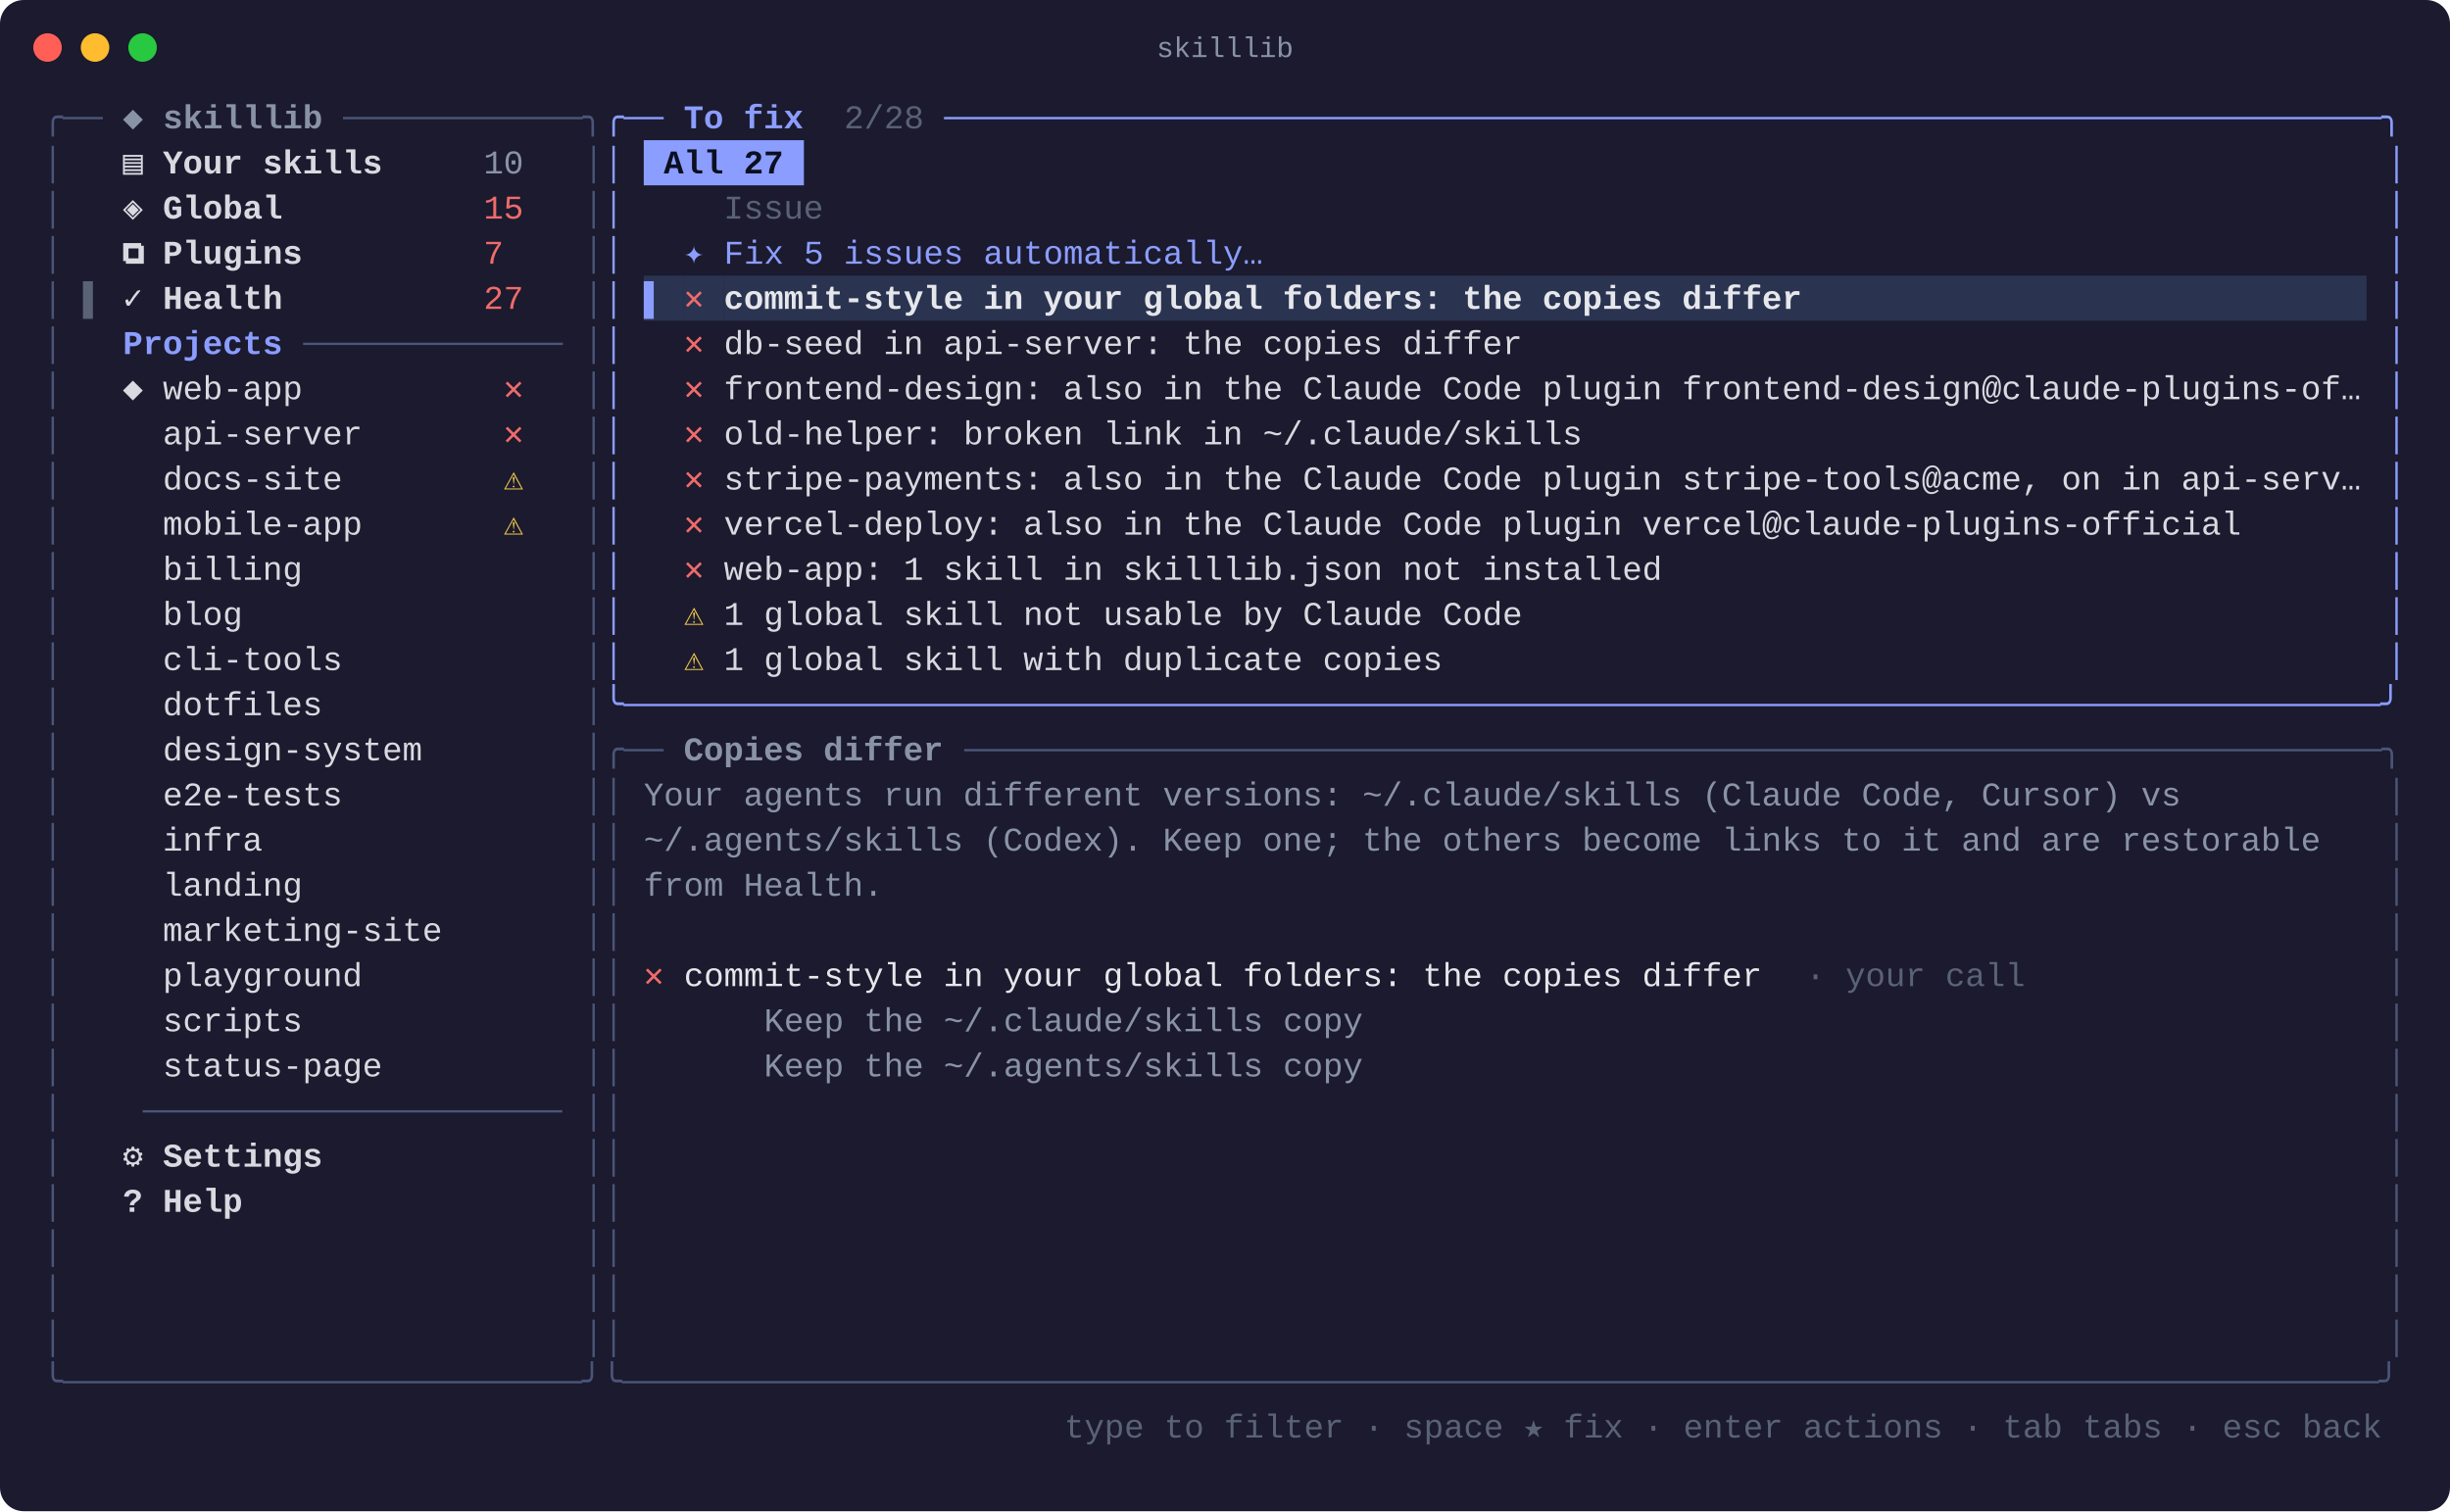
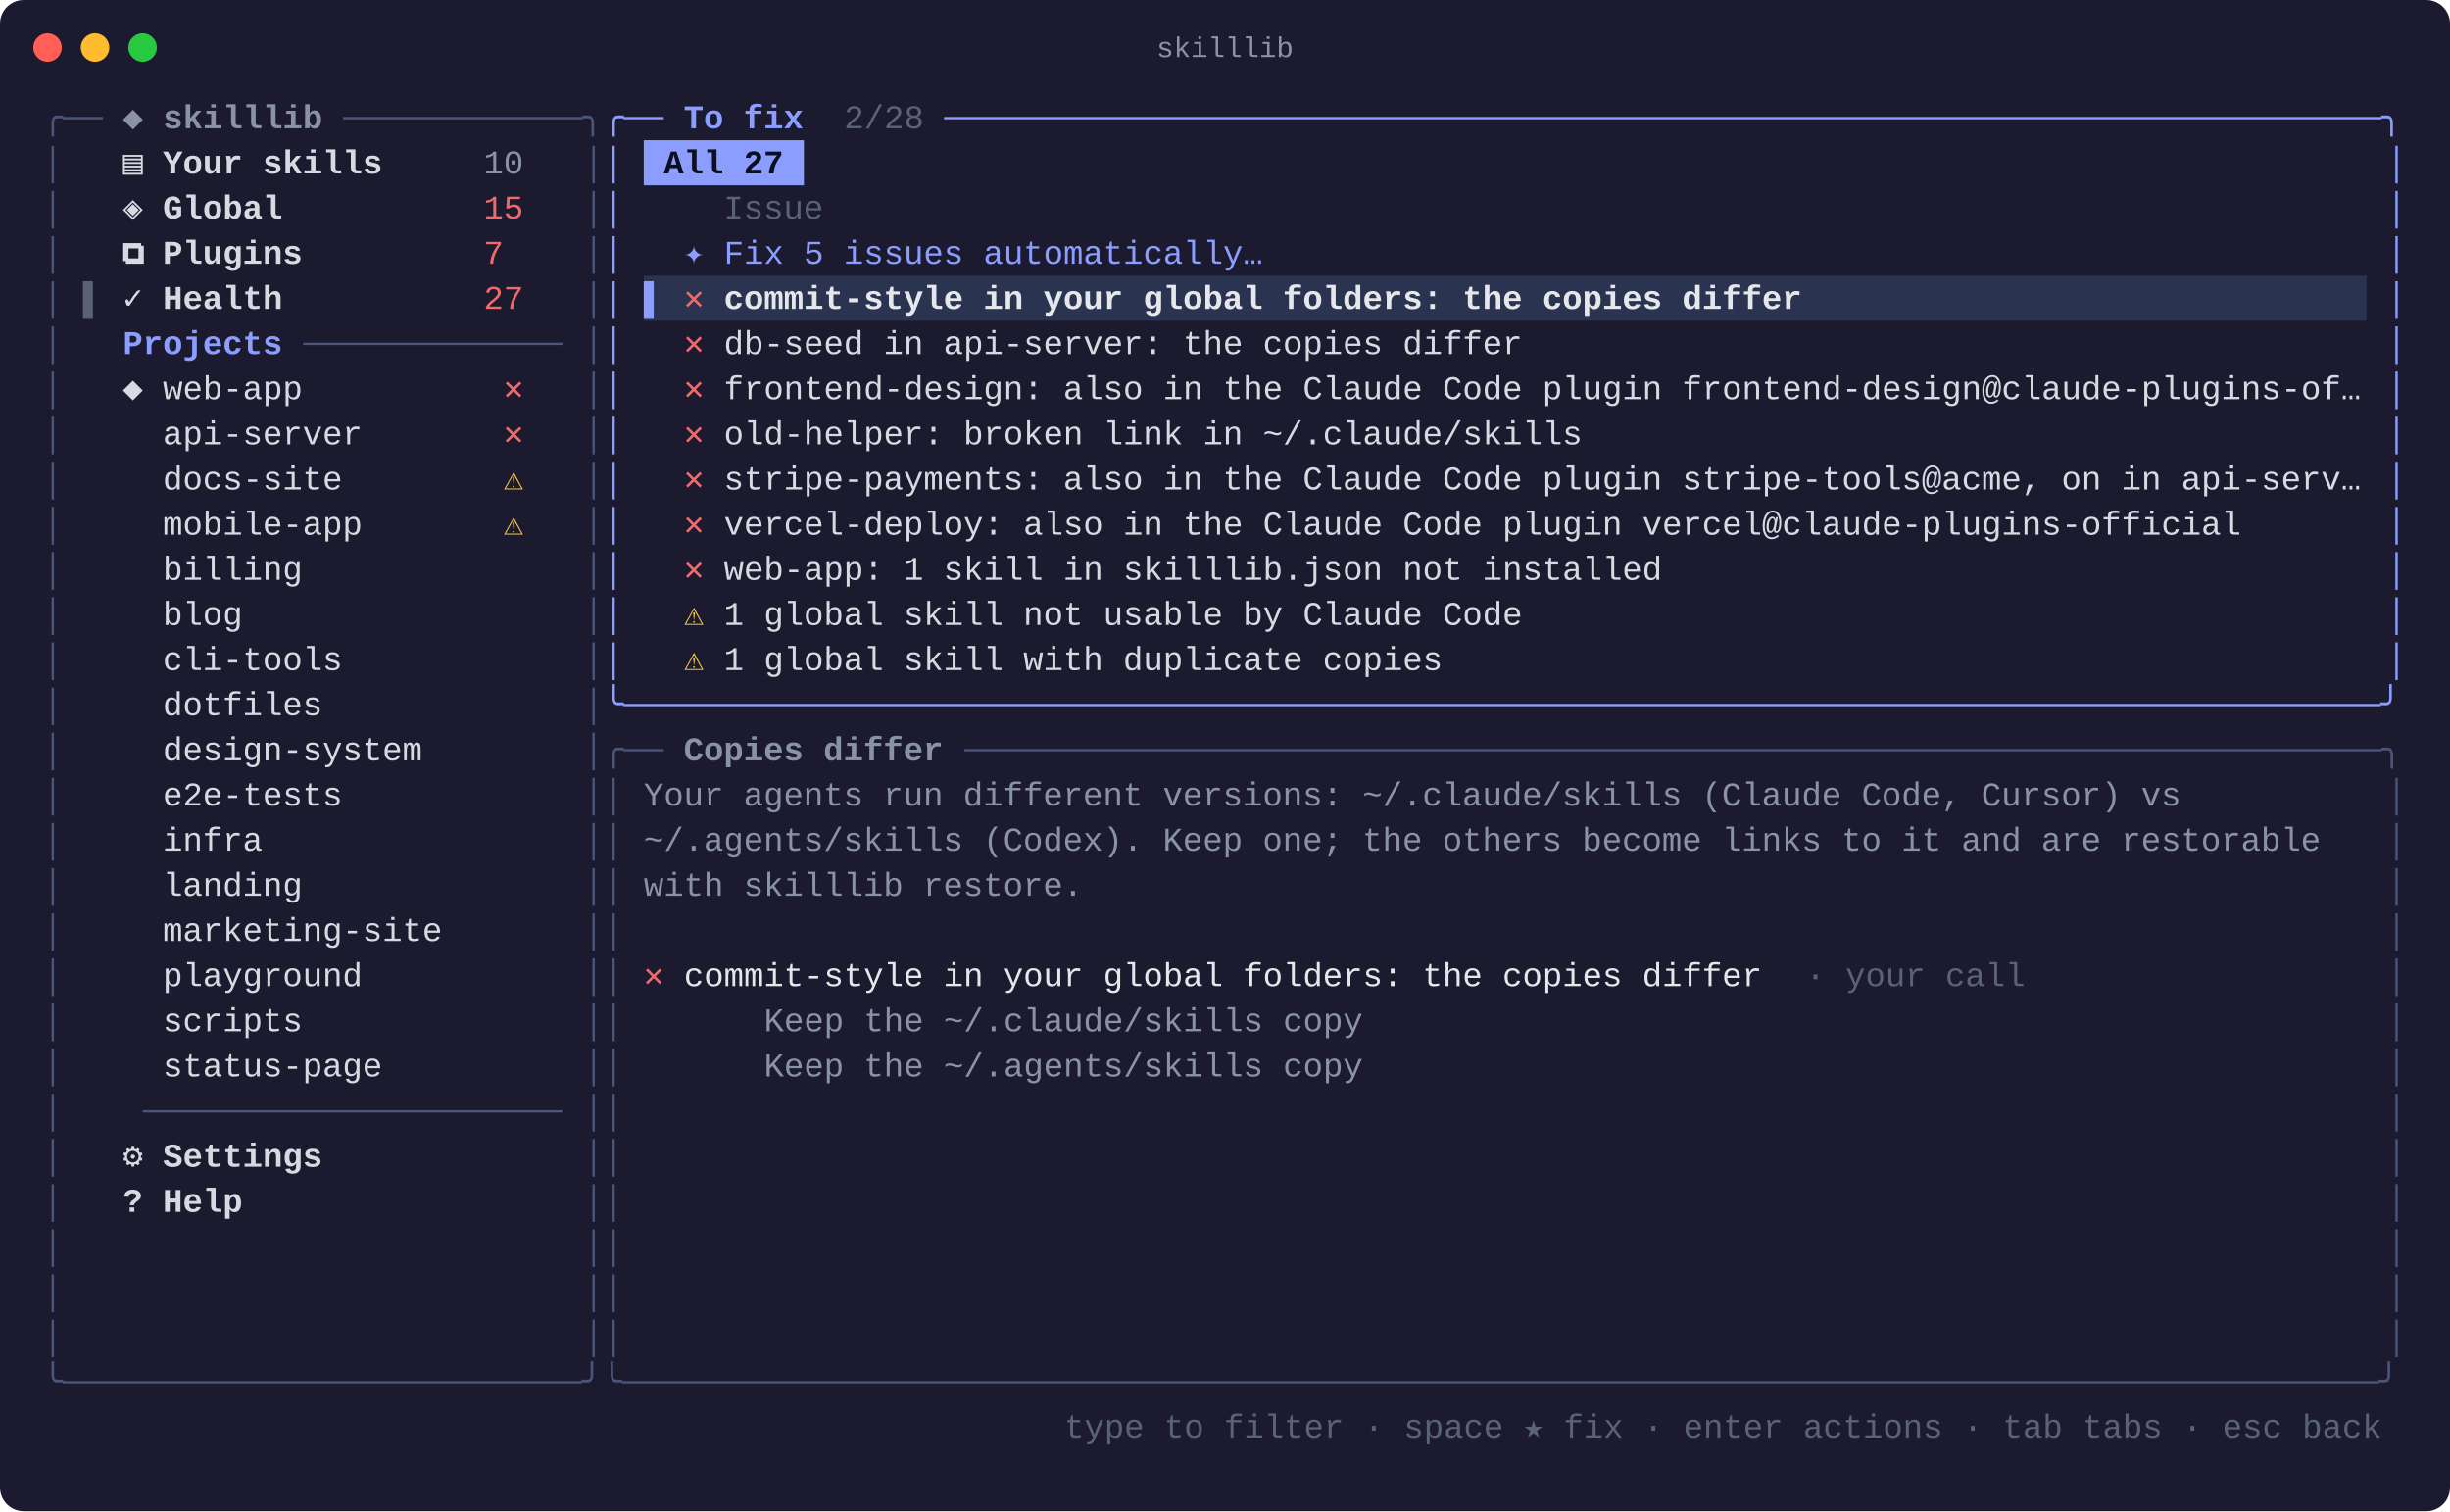
<svg xmlns="http://www.w3.org/2000/svg" width="1031" height="636" viewBox="0 0 1031 636" font-family="SFMono-Regular, Menlo, Consolas, 'Liberation Mono', monospace" font-size="14">
  <rect width="1031" height="636" rx="10" fill="#1b1a2e" />
  <circle cx="20" cy="20" r="6" fill="#ff5f57" />
  <circle cx="40" cy="20" r="6" fill="#febc2e" />
  <circle cx="60" cy="20" r="6" fill="#28c840" />
  <text x="515.5" y="24" fill="#8a93a6" font-size="12" text-anchor="middle">skilllib</text>
  <text x="18.0" y="54.0" fill="#4b5578" xml:space="preserve" textLength="25.3" lengthAdjust="spacingAndGlyphs">╭──</text>
  <text x="43.3" y="54.0" fill="#8a93a6" font-weight="bold" xml:space="preserve" textLength="101.2" lengthAdjust="spacingAndGlyphs"> ◆ skilllib </text>
  <text x="144.4" y="54.0" fill="#4b5578" xml:space="preserve" textLength="109.6" lengthAdjust="spacingAndGlyphs">────────────╮</text>
  <text x="254.0" y="54.0" fill="#8b9dff" xml:space="preserve" textLength="25.3" lengthAdjust="spacingAndGlyphs">╭──</text>
  <text x="279.3" y="54.0" fill="#8b9dff" font-weight="bold" xml:space="preserve" textLength="67.4" lengthAdjust="spacingAndGlyphs"> To fix </text>
  <text x="346.8" y="54.0" fill="#5a6275" xml:space="preserve" textLength="50.6" lengthAdjust="spacingAndGlyphs"> 2/28 </text>
  <text x="397.3" y="54.0" fill="#8b9dff" xml:space="preserve" textLength="615.4" lengthAdjust="spacingAndGlyphs">────────────────────────────────────────────────────────────────────────╮</text>
  <text x="18.0" y="73.0" fill="#4b5578" xml:space="preserve" textLength="8.4" lengthAdjust="spacingAndGlyphs">│</text>
  <text x="51.7" y="73.0" fill="#d7dae0" font-weight="bold" xml:space="preserve" textLength="151.7" lengthAdjust="spacingAndGlyphs">▤ Your skills     </text>
  <text x="203.5" y="73.0" fill="#8a93a6" xml:space="preserve" textLength="33.7" lengthAdjust="spacingAndGlyphs">10  </text>
  <text x="245.6" y="73.0" fill="#4b5578" xml:space="preserve" textLength="8.4" lengthAdjust="spacingAndGlyphs">│</text>
  <text x="254.0" y="73.0" fill="#8b9dff" xml:space="preserve" textLength="8.4" lengthAdjust="spacingAndGlyphs">│</text>
  <rect x="270.9" y="59.0" width="67.4" height="19" fill="#8b9dff" />
  <text x="270.9" y="73.0" fill="#0b1020" font-weight="bold" xml:space="preserve" textLength="67.4" lengthAdjust="spacingAndGlyphs"> All 27 </text>
  <text x="1004.3" y="73.0" fill="#8b9dff" xml:space="preserve" textLength="8.4" lengthAdjust="spacingAndGlyphs">│</text>
  <text x="18.0" y="92.0" fill="#4b5578" xml:space="preserve" textLength="8.4" lengthAdjust="spacingAndGlyphs">│</text>
  <text x="51.7" y="92.0" fill="#d7dae0" font-weight="bold" xml:space="preserve" textLength="151.7" lengthAdjust="spacingAndGlyphs">◈ Global          </text>
  <text x="203.5" y="92.0" fill="#ef6b6b" xml:space="preserve" textLength="33.7" lengthAdjust="spacingAndGlyphs">15  </text>
  <text x="245.6" y="92.0" fill="#4b5578" xml:space="preserve" textLength="8.4" lengthAdjust="spacingAndGlyphs">│</text>
  <text x="254.0" y="92.0" fill="#8b9dff" xml:space="preserve" textLength="8.4" lengthAdjust="spacingAndGlyphs">│</text>
  <text x="270.9" y="92.0" fill="#5a6275" xml:space="preserve" textLength="725.0" lengthAdjust="spacingAndGlyphs">    Issue                                                                             </text>
  <text x="1004.3" y="92.0" fill="#8b9dff" xml:space="preserve" textLength="8.4" lengthAdjust="spacingAndGlyphs">│</text>
  <text x="18.0" y="111.0" fill="#4b5578" xml:space="preserve" textLength="8.4" lengthAdjust="spacingAndGlyphs">│</text>
  <text x="51.7" y="111.0" fill="#d7dae0" font-weight="bold" xml:space="preserve" textLength="151.7" lengthAdjust="spacingAndGlyphs">⧉ Plugins         </text>
  <text x="203.5" y="111.0" fill="#ef6b6b" xml:space="preserve" textLength="33.7" lengthAdjust="spacingAndGlyphs">7   </text>
  <text x="245.6" y="111.0" fill="#4b5578" xml:space="preserve" textLength="8.4" lengthAdjust="spacingAndGlyphs">│</text>
  <text x="254.0" y="111.0" fill="#8b9dff" xml:space="preserve" textLength="8.4" lengthAdjust="spacingAndGlyphs">│</text>
  <text x="287.8" y="111.0" fill="#8b9dff" xml:space="preserve" textLength="708.1" lengthAdjust="spacingAndGlyphs">✦ Fix 5 issues automatically…                                                       </text>
  <text x="1004.3" y="111.0" fill="#8b9dff" xml:space="preserve" textLength="8.4" lengthAdjust="spacingAndGlyphs">│</text>
  <text x="18.0" y="130.0" fill="#4b5578" xml:space="preserve" textLength="8.4" lengthAdjust="spacingAndGlyphs">│</text>
  <text x="34.9" y="130.0" fill="#5a6275" xml:space="preserve" textLength="16.9" lengthAdjust="spacingAndGlyphs">▌ </text>
  <text x="51.7" y="130.0" fill="#d7dae0" font-weight="bold" xml:space="preserve" textLength="151.7" lengthAdjust="spacingAndGlyphs">✓ Health          </text>
  <text x="203.5" y="130.0" fill="#ef6b6b" xml:space="preserve" textLength="33.7" lengthAdjust="spacingAndGlyphs">27  </text>
  <text x="245.6" y="130.0" fill="#4b5578" xml:space="preserve" textLength="8.4" lengthAdjust="spacingAndGlyphs">│</text>
  <text x="254.0" y="130.0" fill="#8b9dff" xml:space="preserve" textLength="8.4" lengthAdjust="spacingAndGlyphs">│</text>
  <rect x="270.9" y="116.0" width="16.9" height="19" fill="#2a3350" />
  <text x="270.9" y="130.0" fill="#8b9dff" xml:space="preserve" textLength="16.9" lengthAdjust="spacingAndGlyphs">▌ </text>
  <rect x="287.8" y="116.0" width="16.9" height="19" fill="#2a3350" />
  <text x="287.8" y="130.0" fill="#ef6b6b" xml:space="preserve" textLength="16.9" lengthAdjust="spacingAndGlyphs">✕ </text>
  <rect x="304.6" y="116.0" width="691.3" height="19" fill="#2a3350" />
  <text x="304.6" y="130.0" fill="#e5e7eb" font-weight="bold" xml:space="preserve" textLength="691.3" lengthAdjust="spacingAndGlyphs">commit-style in your global folders: the copies differ                            </text>
  <text x="1004.3" y="130.0" fill="#8b9dff" xml:space="preserve" textLength="8.4" lengthAdjust="spacingAndGlyphs">│</text>
  <text x="18.0" y="149.0" fill="#4b5578" xml:space="preserve" textLength="8.4" lengthAdjust="spacingAndGlyphs">│</text>
  <text x="34.9" y="149.0" fill="#8b9dff" font-weight="bold" xml:space="preserve" textLength="92.7" lengthAdjust="spacingAndGlyphs">  Projects </text>
  <text x="127.6" y="149.0" fill="#4b5578" xml:space="preserve" textLength="109.6" lengthAdjust="spacingAndGlyphs">─────────────</text>
  <text x="245.6" y="149.0" fill="#4b5578" xml:space="preserve" textLength="8.4" lengthAdjust="spacingAndGlyphs">│</text>
  <text x="254.0" y="149.0" fill="#8b9dff" xml:space="preserve" textLength="8.4" lengthAdjust="spacingAndGlyphs">│</text>
  <text x="287.8" y="149.0" fill="#ef6b6b" xml:space="preserve" textLength="16.9" lengthAdjust="spacingAndGlyphs">✕ </text>
  <text x="304.6" y="149.0" fill="#d7dae0" xml:space="preserve" textLength="699.7" lengthAdjust="spacingAndGlyphs">db-seed in api-server: the copies differ                                           </text>
  <text x="1004.3" y="149.0" fill="#8b9dff" xml:space="preserve" textLength="8.4" lengthAdjust="spacingAndGlyphs">│</text>
  <text x="18.0" y="168.0" fill="#4b5578" xml:space="preserve" textLength="8.4" lengthAdjust="spacingAndGlyphs">│</text>
  <text x="51.7" y="168.0" fill="#d7dae0" xml:space="preserve" textLength="160.2" lengthAdjust="spacingAndGlyphs">◆ web-app          </text>
  <text x="211.9" y="168.0" fill="#ef6b6b" xml:space="preserve" textLength="25.3" lengthAdjust="spacingAndGlyphs">✕  </text>
  <text x="245.6" y="168.0" fill="#4b5578" xml:space="preserve" textLength="8.4" lengthAdjust="spacingAndGlyphs">│</text>
  <text x="254.0" y="168.0" fill="#8b9dff" xml:space="preserve" textLength="8.4" lengthAdjust="spacingAndGlyphs">│</text>
  <text x="287.8" y="168.0" fill="#ef6b6b" xml:space="preserve" textLength="16.9" lengthAdjust="spacingAndGlyphs">✕ </text>
  <text x="304.6" y="168.0" fill="#d7dae0" xml:space="preserve" textLength="699.7" lengthAdjust="spacingAndGlyphs">frontend-design: also in the Claude Code plugin frontend-design@claude-plugins-of… </text>
  <text x="1004.3" y="168.0" fill="#8b9dff" xml:space="preserve" textLength="8.4" lengthAdjust="spacingAndGlyphs">│</text>
  <text x="18.0" y="187.0" fill="#4b5578" xml:space="preserve" textLength="8.4" lengthAdjust="spacingAndGlyphs">│</text>
  <text x="51.7" y="187.0" fill="#d7dae0" xml:space="preserve" textLength="160.2" lengthAdjust="spacingAndGlyphs">  api-server       </text>
  <text x="211.9" y="187.0" fill="#ef6b6b" xml:space="preserve" textLength="25.3" lengthAdjust="spacingAndGlyphs">✕  </text>
  <text x="245.6" y="187.0" fill="#4b5578" xml:space="preserve" textLength="8.4" lengthAdjust="spacingAndGlyphs">│</text>
  <text x="254.0" y="187.0" fill="#8b9dff" xml:space="preserve" textLength="8.4" lengthAdjust="spacingAndGlyphs">│</text>
  <text x="287.8" y="187.0" fill="#ef6b6b" xml:space="preserve" textLength="16.9" lengthAdjust="spacingAndGlyphs">✕ </text>
  <text x="304.6" y="187.0" fill="#d7dae0" xml:space="preserve" textLength="699.7" lengthAdjust="spacingAndGlyphs">old-helper: broken link in ~/.claude/skills                                        </text>
  <text x="1004.3" y="187.0" fill="#8b9dff" xml:space="preserve" textLength="8.4" lengthAdjust="spacingAndGlyphs">│</text>
  <text x="18.0" y="206.0" fill="#4b5578" xml:space="preserve" textLength="8.4" lengthAdjust="spacingAndGlyphs">│</text>
  <text x="51.7" y="206.0" fill="#d7dae0" xml:space="preserve" textLength="160.2" lengthAdjust="spacingAndGlyphs">  docs-site        </text>
  <text x="211.9" y="206.0" fill="#f2c94c" xml:space="preserve" textLength="25.3" lengthAdjust="spacingAndGlyphs">⚠  </text>
  <text x="245.6" y="206.0" fill="#4b5578" xml:space="preserve" textLength="8.4" lengthAdjust="spacingAndGlyphs">│</text>
  <text x="254.0" y="206.0" fill="#8b9dff" xml:space="preserve" textLength="8.4" lengthAdjust="spacingAndGlyphs">│</text>
  <text x="287.8" y="206.0" fill="#ef6b6b" xml:space="preserve" textLength="16.9" lengthAdjust="spacingAndGlyphs">✕ </text>
  <text x="304.6" y="206.0" fill="#d7dae0" xml:space="preserve" textLength="699.7" lengthAdjust="spacingAndGlyphs">stripe-payments: also in the Claude Code plugin stripe-tools@acme, on in api-serv… </text>
  <text x="1004.3" y="206.0" fill="#8b9dff" xml:space="preserve" textLength="8.4" lengthAdjust="spacingAndGlyphs">│</text>
  <text x="18.0" y="225.0" fill="#4b5578" xml:space="preserve" textLength="8.4" lengthAdjust="spacingAndGlyphs">│</text>
  <text x="51.7" y="225.0" fill="#d7dae0" xml:space="preserve" textLength="160.2" lengthAdjust="spacingAndGlyphs">  mobile-app       </text>
  <text x="211.9" y="225.0" fill="#f2c94c" xml:space="preserve" textLength="25.3" lengthAdjust="spacingAndGlyphs">⚠  </text>
  <text x="245.6" y="225.0" fill="#4b5578" xml:space="preserve" textLength="8.4" lengthAdjust="spacingAndGlyphs">│</text>
  <text x="254.0" y="225.0" fill="#8b9dff" xml:space="preserve" textLength="8.4" lengthAdjust="spacingAndGlyphs">│</text>
  <text x="287.8" y="225.0" fill="#ef6b6b" xml:space="preserve" textLength="16.9" lengthAdjust="spacingAndGlyphs">✕ </text>
  <text x="304.6" y="225.0" fill="#d7dae0" xml:space="preserve" textLength="699.7" lengthAdjust="spacingAndGlyphs">vercel-deploy: also in the Claude Code plugin vercel@claude-plugins-official       </text>
  <text x="1004.3" y="225.0" fill="#8b9dff" xml:space="preserve" textLength="8.4" lengthAdjust="spacingAndGlyphs">│</text>
  <text x="18.0" y="244.0" fill="#4b5578" xml:space="preserve" textLength="8.4" lengthAdjust="spacingAndGlyphs">│</text>
  <text x="51.7" y="244.0" fill="#d7dae0" xml:space="preserve" textLength="193.9" lengthAdjust="spacingAndGlyphs">  billing              </text>
  <text x="245.6" y="244.0" fill="#4b5578" xml:space="preserve" textLength="8.4" lengthAdjust="spacingAndGlyphs">│</text>
  <text x="254.0" y="244.0" fill="#8b9dff" xml:space="preserve" textLength="8.4" lengthAdjust="spacingAndGlyphs">│</text>
  <text x="287.8" y="244.0" fill="#ef6b6b" xml:space="preserve" textLength="16.9" lengthAdjust="spacingAndGlyphs">✕ </text>
  <text x="304.6" y="244.0" fill="#d7dae0" xml:space="preserve" textLength="699.7" lengthAdjust="spacingAndGlyphs">web-app: 1 skill in skilllib.json not installed                                    </text>
  <text x="1004.3" y="244.0" fill="#8b9dff" xml:space="preserve" textLength="8.4" lengthAdjust="spacingAndGlyphs">│</text>
  <text x="18.0" y="263.0" fill="#4b5578" xml:space="preserve" textLength="8.4" lengthAdjust="spacingAndGlyphs">│</text>
  <text x="51.7" y="263.0" fill="#d7dae0" xml:space="preserve" textLength="193.9" lengthAdjust="spacingAndGlyphs">  blog                 </text>
  <text x="245.6" y="263.0" fill="#4b5578" xml:space="preserve" textLength="8.4" lengthAdjust="spacingAndGlyphs">│</text>
  <text x="254.0" y="263.0" fill="#8b9dff" xml:space="preserve" textLength="8.4" lengthAdjust="spacingAndGlyphs">│</text>
  <text x="287.8" y="263.0" fill="#f2c94c" xml:space="preserve" textLength="16.9" lengthAdjust="spacingAndGlyphs">⚠ </text>
  <text x="304.6" y="263.0" fill="#d7dae0" xml:space="preserve" textLength="699.7" lengthAdjust="spacingAndGlyphs">1 global skill not usable by Claude Code                                           </text>
  <text x="1004.3" y="263.0" fill="#8b9dff" xml:space="preserve" textLength="8.4" lengthAdjust="spacingAndGlyphs">│</text>
  <text x="18.0" y="282.0" fill="#4b5578" xml:space="preserve" textLength="8.4" lengthAdjust="spacingAndGlyphs">│</text>
  <text x="51.7" y="282.0" fill="#d7dae0" xml:space="preserve" textLength="193.9" lengthAdjust="spacingAndGlyphs">  cli-tools            </text>
  <text x="245.6" y="282.0" fill="#4b5578" xml:space="preserve" textLength="8.4" lengthAdjust="spacingAndGlyphs">│</text>
  <text x="254.0" y="282.0" fill="#8b9dff" xml:space="preserve" textLength="8.4" lengthAdjust="spacingAndGlyphs">│</text>
  <text x="287.8" y="282.0" fill="#f2c94c" xml:space="preserve" textLength="16.9" lengthAdjust="spacingAndGlyphs">⚠ </text>
  <text x="304.6" y="282.0" fill="#d7dae0" xml:space="preserve" textLength="699.7" lengthAdjust="spacingAndGlyphs">1 global skill with duplicate copies                                               </text>
  <text x="1004.3" y="282.0" fill="#8b9dff" xml:space="preserve" textLength="8.4" lengthAdjust="spacingAndGlyphs">│</text>
  <text x="18.0" y="301.0" fill="#4b5578" xml:space="preserve" textLength="8.4" lengthAdjust="spacingAndGlyphs">│</text>
  <text x="51.7" y="301.0" fill="#d7dae0" xml:space="preserve" textLength="193.9" lengthAdjust="spacingAndGlyphs">  dotfiles             </text>
  <text x="245.6" y="301.0" fill="#4b5578" xml:space="preserve" textLength="8.4" lengthAdjust="spacingAndGlyphs">│</text>
  <text x="254.0" y="301.0" fill="#8b9dff" xml:space="preserve" textLength="758.7" lengthAdjust="spacingAndGlyphs">╰────────────────────────────────────────────────────────────────────────────────────────╯</text>
  <text x="18.0" y="320.0" fill="#4b5578" xml:space="preserve" textLength="8.4" lengthAdjust="spacingAndGlyphs">│</text>
  <text x="51.7" y="320.0" fill="#d7dae0" xml:space="preserve" textLength="193.9" lengthAdjust="spacingAndGlyphs">  design-system        </text>
  <text x="245.6" y="320.0" fill="#4b5578" xml:space="preserve" textLength="33.7" lengthAdjust="spacingAndGlyphs">│╭──</text>
  <text x="279.3" y="320.0" fill="#8a93a6" font-weight="bold" xml:space="preserve" textLength="126.4" lengthAdjust="spacingAndGlyphs"> Copies differ </text>
  <text x="405.8" y="320.0" fill="#4b5578" xml:space="preserve" textLength="607.0" lengthAdjust="spacingAndGlyphs">───────────────────────────────────────────────────────────────────────╮</text>
  <text x="18.0" y="339.0" fill="#4b5578" xml:space="preserve" textLength="8.4" lengthAdjust="spacingAndGlyphs">│</text>
  <text x="51.7" y="339.0" fill="#d7dae0" xml:space="preserve" textLength="193.9" lengthAdjust="spacingAndGlyphs">  e2e-tests            </text>
  <text x="245.6" y="339.0" fill="#4b5578" xml:space="preserve" textLength="16.9" lengthAdjust="spacingAndGlyphs">││</text>
  <text x="270.9" y="339.0" fill="#8a93a6" xml:space="preserve" textLength="649.1" lengthAdjust="spacingAndGlyphs">Your agents run different versions: ~/.claude/skills (Claude Code, Cursor) vs</text>
  <text x="1004.3" y="339.0" fill="#4b5578" xml:space="preserve" textLength="8.4" lengthAdjust="spacingAndGlyphs">│</text>
  <text x="18.0" y="358.0" fill="#4b5578" xml:space="preserve" textLength="8.4" lengthAdjust="spacingAndGlyphs">│</text>
  <text x="51.7" y="358.0" fill="#d7dae0" xml:space="preserve" textLength="193.9" lengthAdjust="spacingAndGlyphs">  infra                </text>
  <text x="245.6" y="358.0" fill="#4b5578" xml:space="preserve" textLength="16.9" lengthAdjust="spacingAndGlyphs">││</text>
  <text x="270.9" y="358.0" fill="#8a93a6" xml:space="preserve" textLength="708.1" lengthAdjust="spacingAndGlyphs">~/.agents/skills (Codex). Keep one; the others become links to it and are restorable</text>
  <text x="1004.3" y="358.0" fill="#4b5578" xml:space="preserve" textLength="8.4" lengthAdjust="spacingAndGlyphs">│</text>
  <text x="18.0" y="377.0" fill="#4b5578" xml:space="preserve" textLength="8.4" lengthAdjust="spacingAndGlyphs">│</text>
  <text x="51.7" y="377.0" fill="#d7dae0" xml:space="preserve" textLength="193.9" lengthAdjust="spacingAndGlyphs">  landing              </text>
  <text x="245.6" y="377.0" fill="#4b5578" xml:space="preserve" textLength="16.9" lengthAdjust="spacingAndGlyphs">││</text>
-   <text x="270.9" y="377.0" fill="#8a93a6" xml:space="preserve" textLength="101.2" lengthAdjust="spacingAndGlyphs">from Health.</text>
+   <text x="270.9" y="377.0" fill="#8a93a6" xml:space="preserve" textLength="185.5" lengthAdjust="spacingAndGlyphs">with skilllib restore.</text>
  <text x="1004.3" y="377.0" fill="#4b5578" xml:space="preserve" textLength="8.4" lengthAdjust="spacingAndGlyphs">│</text>
  <text x="18.0" y="396.0" fill="#4b5578" xml:space="preserve" textLength="8.4" lengthAdjust="spacingAndGlyphs">│</text>
  <text x="51.7" y="396.0" fill="#d7dae0" xml:space="preserve" textLength="193.9" lengthAdjust="spacingAndGlyphs">  marketing-site       </text>
  <text x="245.6" y="396.0" fill="#4b5578" xml:space="preserve" textLength="16.9" lengthAdjust="spacingAndGlyphs">││</text>
  <text x="1004.3" y="396.0" fill="#4b5578" xml:space="preserve" textLength="8.4" lengthAdjust="spacingAndGlyphs">│</text>
  <text x="18.0" y="415.0" fill="#4b5578" xml:space="preserve" textLength="8.4" lengthAdjust="spacingAndGlyphs">│</text>
  <text x="51.7" y="415.0" fill="#d7dae0" xml:space="preserve" textLength="193.9" lengthAdjust="spacingAndGlyphs">  playground           </text>
  <text x="245.6" y="415.0" fill="#4b5578" xml:space="preserve" textLength="16.9" lengthAdjust="spacingAndGlyphs">││</text>
  <text x="270.9" y="415.0" fill="#ef6b6b" xml:space="preserve" textLength="16.9" lengthAdjust="spacingAndGlyphs">✕ </text>
  <text x="287.8" y="415.0" fill="#e5e7eb" xml:space="preserve" textLength="455.2" lengthAdjust="spacingAndGlyphs">commit-style in your global folders: the copies differ</text>
  <text x="743.0" y="415.0" fill="#5a6275" xml:space="preserve" textLength="109.6" lengthAdjust="spacingAndGlyphs">  · your call</text>
  <text x="1004.3" y="415.0" fill="#4b5578" xml:space="preserve" textLength="8.4" lengthAdjust="spacingAndGlyphs">│</text>
  <text x="18.0" y="434.0" fill="#4b5578" xml:space="preserve" textLength="8.4" lengthAdjust="spacingAndGlyphs">│</text>
  <text x="51.7" y="434.0" fill="#d7dae0" xml:space="preserve" textLength="193.9" lengthAdjust="spacingAndGlyphs">  scripts              </text>
  <text x="245.6" y="434.0" fill="#4b5578" xml:space="preserve" textLength="16.9" lengthAdjust="spacingAndGlyphs">││</text>
  <text x="321.5" y="434.0" fill="#8a93a6" xml:space="preserve" textLength="252.9" lengthAdjust="spacingAndGlyphs">Keep the ~/.claude/skills copy</text>
  <text x="1004.3" y="434.0" fill="#4b5578" xml:space="preserve" textLength="8.4" lengthAdjust="spacingAndGlyphs">│</text>
  <text x="18.0" y="453.0" fill="#4b5578" xml:space="preserve" textLength="8.4" lengthAdjust="spacingAndGlyphs">│</text>
  <text x="51.7" y="453.0" fill="#d7dae0" xml:space="preserve" textLength="193.9" lengthAdjust="spacingAndGlyphs">  status-page          </text>
  <text x="245.6" y="453.0" fill="#4b5578" xml:space="preserve" textLength="16.9" lengthAdjust="spacingAndGlyphs">││</text>
  <text x="321.5" y="453.0" fill="#8a93a6" xml:space="preserve" textLength="252.9" lengthAdjust="spacingAndGlyphs">Keep the ~/.agents/skills copy</text>
  <text x="1004.3" y="453.0" fill="#4b5578" xml:space="preserve" textLength="8.4" lengthAdjust="spacingAndGlyphs">│</text>
  <text x="18.0" y="472.0" fill="#4b5578" xml:space="preserve" textLength="8.4" lengthAdjust="spacingAndGlyphs">│</text>
  <text x="60.1" y="472.0" fill="#4b5578" xml:space="preserve" textLength="177.0" lengthAdjust="spacingAndGlyphs">─────────────────────</text>
  <text x="245.6" y="472.0" fill="#4b5578" xml:space="preserve" textLength="16.9" lengthAdjust="spacingAndGlyphs">││</text>
  <text x="1004.3" y="472.0" fill="#4b5578" xml:space="preserve" textLength="8.4" lengthAdjust="spacingAndGlyphs">│</text>
  <text x="18.0" y="491.0" fill="#4b5578" xml:space="preserve" textLength="8.4" lengthAdjust="spacingAndGlyphs">│</text>
  <text x="51.7" y="491.0" fill="#d7dae0" font-weight="bold" xml:space="preserve" textLength="185.5" lengthAdjust="spacingAndGlyphs">⚙ Settings            </text>
  <text x="245.6" y="491.0" fill="#4b5578" xml:space="preserve" textLength="16.9" lengthAdjust="spacingAndGlyphs">││</text>
  <text x="1004.3" y="491.0" fill="#4b5578" xml:space="preserve" textLength="8.4" lengthAdjust="spacingAndGlyphs">│</text>
  <text x="18.0" y="510.0" fill="#4b5578" xml:space="preserve" textLength="8.4" lengthAdjust="spacingAndGlyphs">│</text>
  <text x="51.7" y="510.0" fill="#d7dae0" font-weight="bold" xml:space="preserve" textLength="185.5" lengthAdjust="spacingAndGlyphs">? Help                </text>
  <text x="245.6" y="510.0" fill="#4b5578" xml:space="preserve" textLength="16.9" lengthAdjust="spacingAndGlyphs">││</text>
  <text x="1004.3" y="510.0" fill="#4b5578" xml:space="preserve" textLength="8.4" lengthAdjust="spacingAndGlyphs">│</text>
  <text x="18.0" y="529.0" fill="#4b5578" xml:space="preserve" textLength="8.4" lengthAdjust="spacingAndGlyphs">│</text>
  <text x="245.6" y="529.0" fill="#4b5578" xml:space="preserve" textLength="16.9" lengthAdjust="spacingAndGlyphs">││</text>
  <text x="1004.3" y="529.0" fill="#4b5578" xml:space="preserve" textLength="8.4" lengthAdjust="spacingAndGlyphs">│</text>
  <text x="18.0" y="548.0" fill="#4b5578" xml:space="preserve" textLength="8.4" lengthAdjust="spacingAndGlyphs">│</text>
  <text x="245.6" y="548.0" fill="#4b5578" xml:space="preserve" textLength="16.9" lengthAdjust="spacingAndGlyphs">││</text>
  <text x="1004.3" y="548.0" fill="#4b5578" xml:space="preserve" textLength="8.4" lengthAdjust="spacingAndGlyphs">│</text>
  <text x="18.0" y="567.0" fill="#4b5578" xml:space="preserve" textLength="8.4" lengthAdjust="spacingAndGlyphs">│</text>
  <text x="245.6" y="567.0" fill="#4b5578" xml:space="preserve" textLength="16.9" lengthAdjust="spacingAndGlyphs">││</text>
  <text x="1004.3" y="567.0" fill="#4b5578" xml:space="preserve" textLength="8.4" lengthAdjust="spacingAndGlyphs">│</text>
  <text x="18.0" y="586.0" fill="#4b5578" xml:space="preserve" textLength="994.7" lengthAdjust="spacingAndGlyphs">╰──────────────────────────╯╰────────────────────────────────────────────────────────────────────────────────────────╯</text>
  <text x="447.9" y="605.0" fill="#5a6275" xml:space="preserve" textLength="564.8" lengthAdjust="spacingAndGlyphs">type to filter · space ★ fix · enter actions · tab tabs · esc back </text>
</svg>
